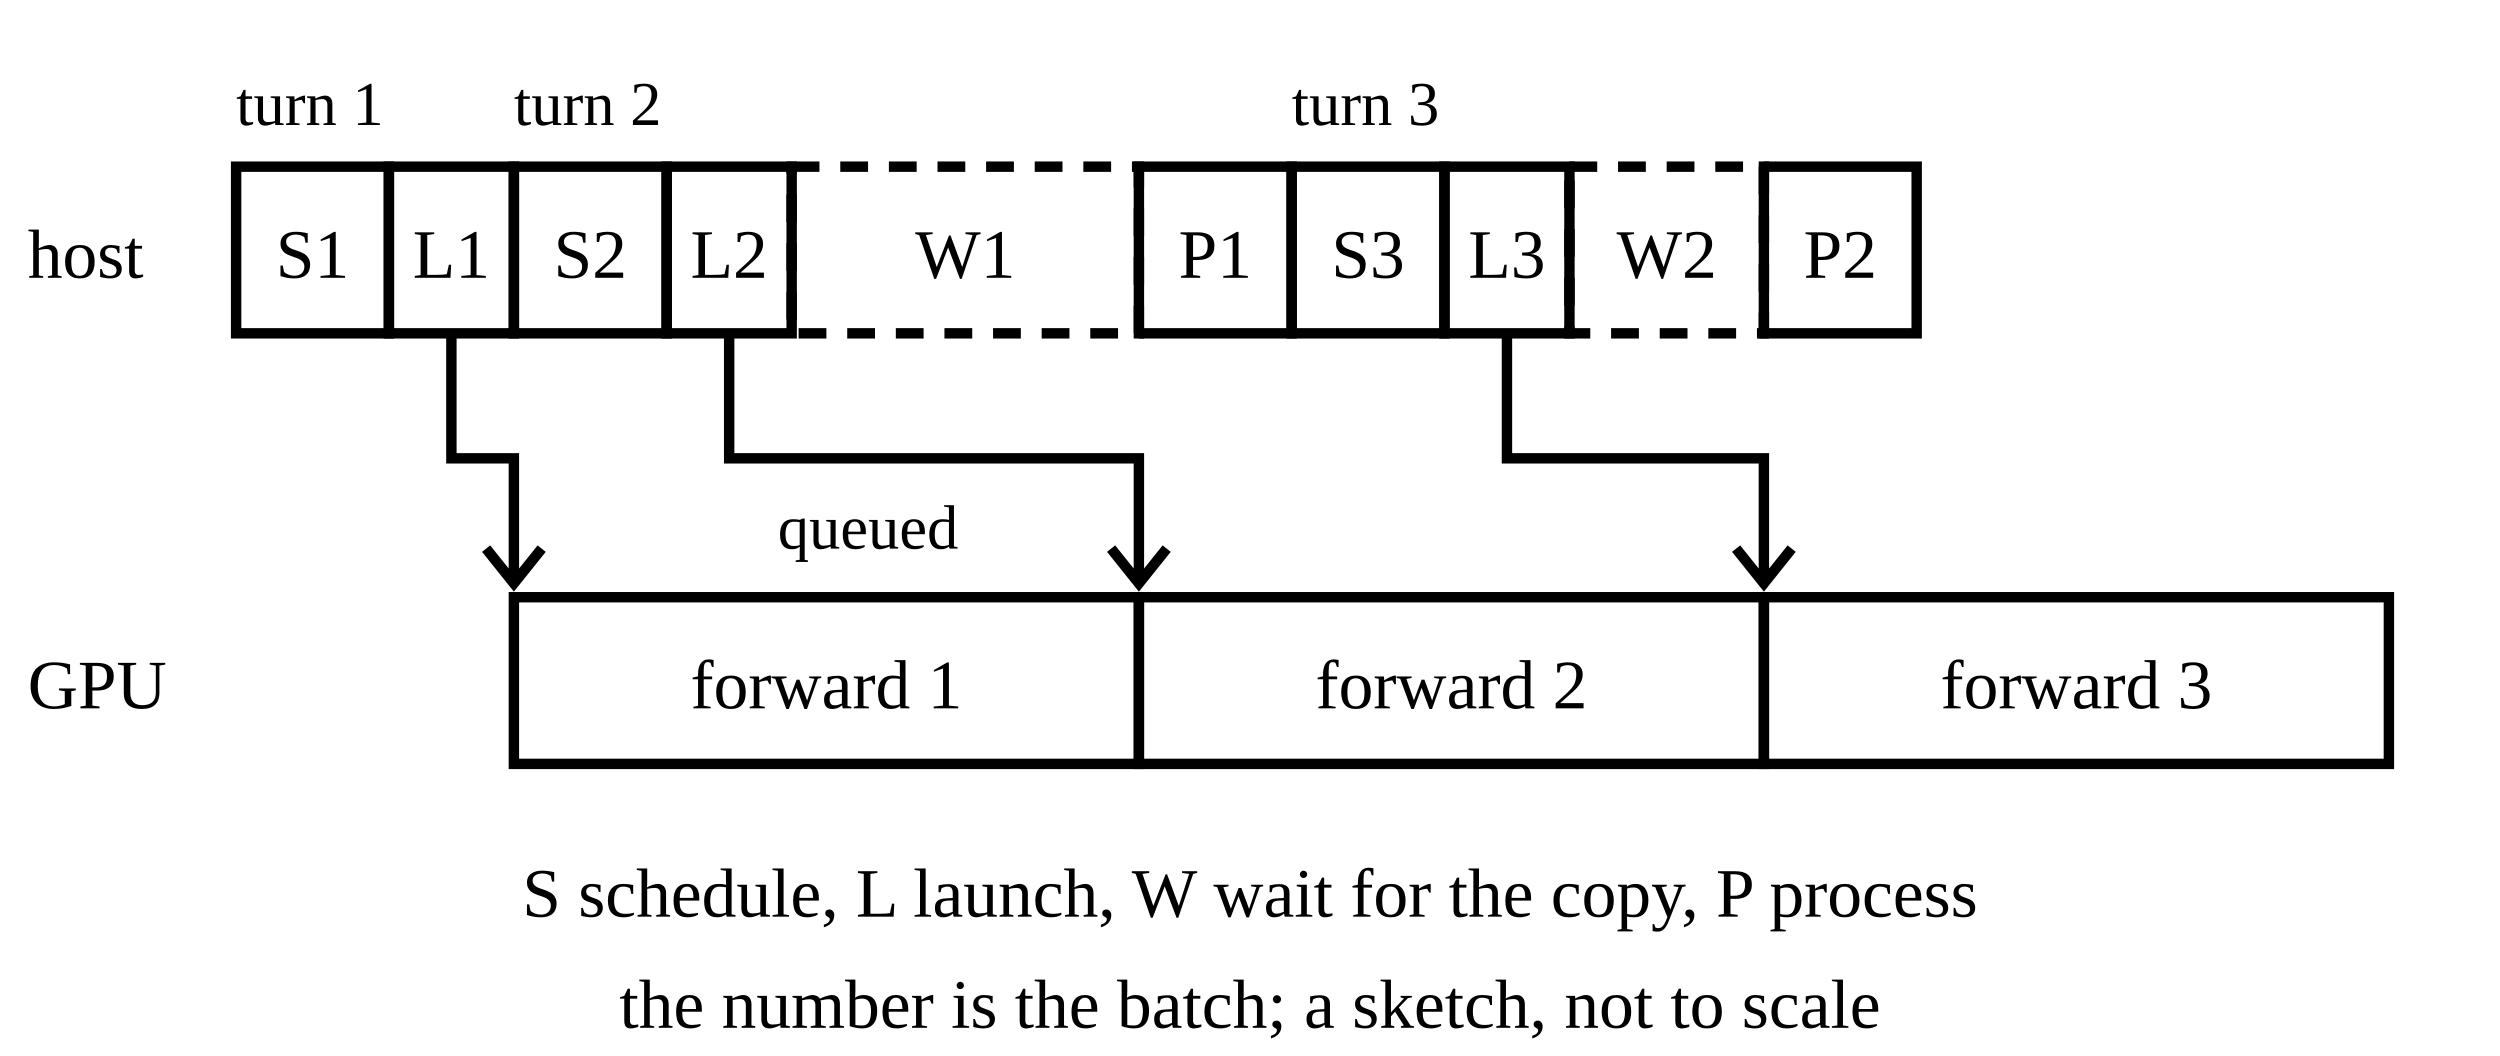
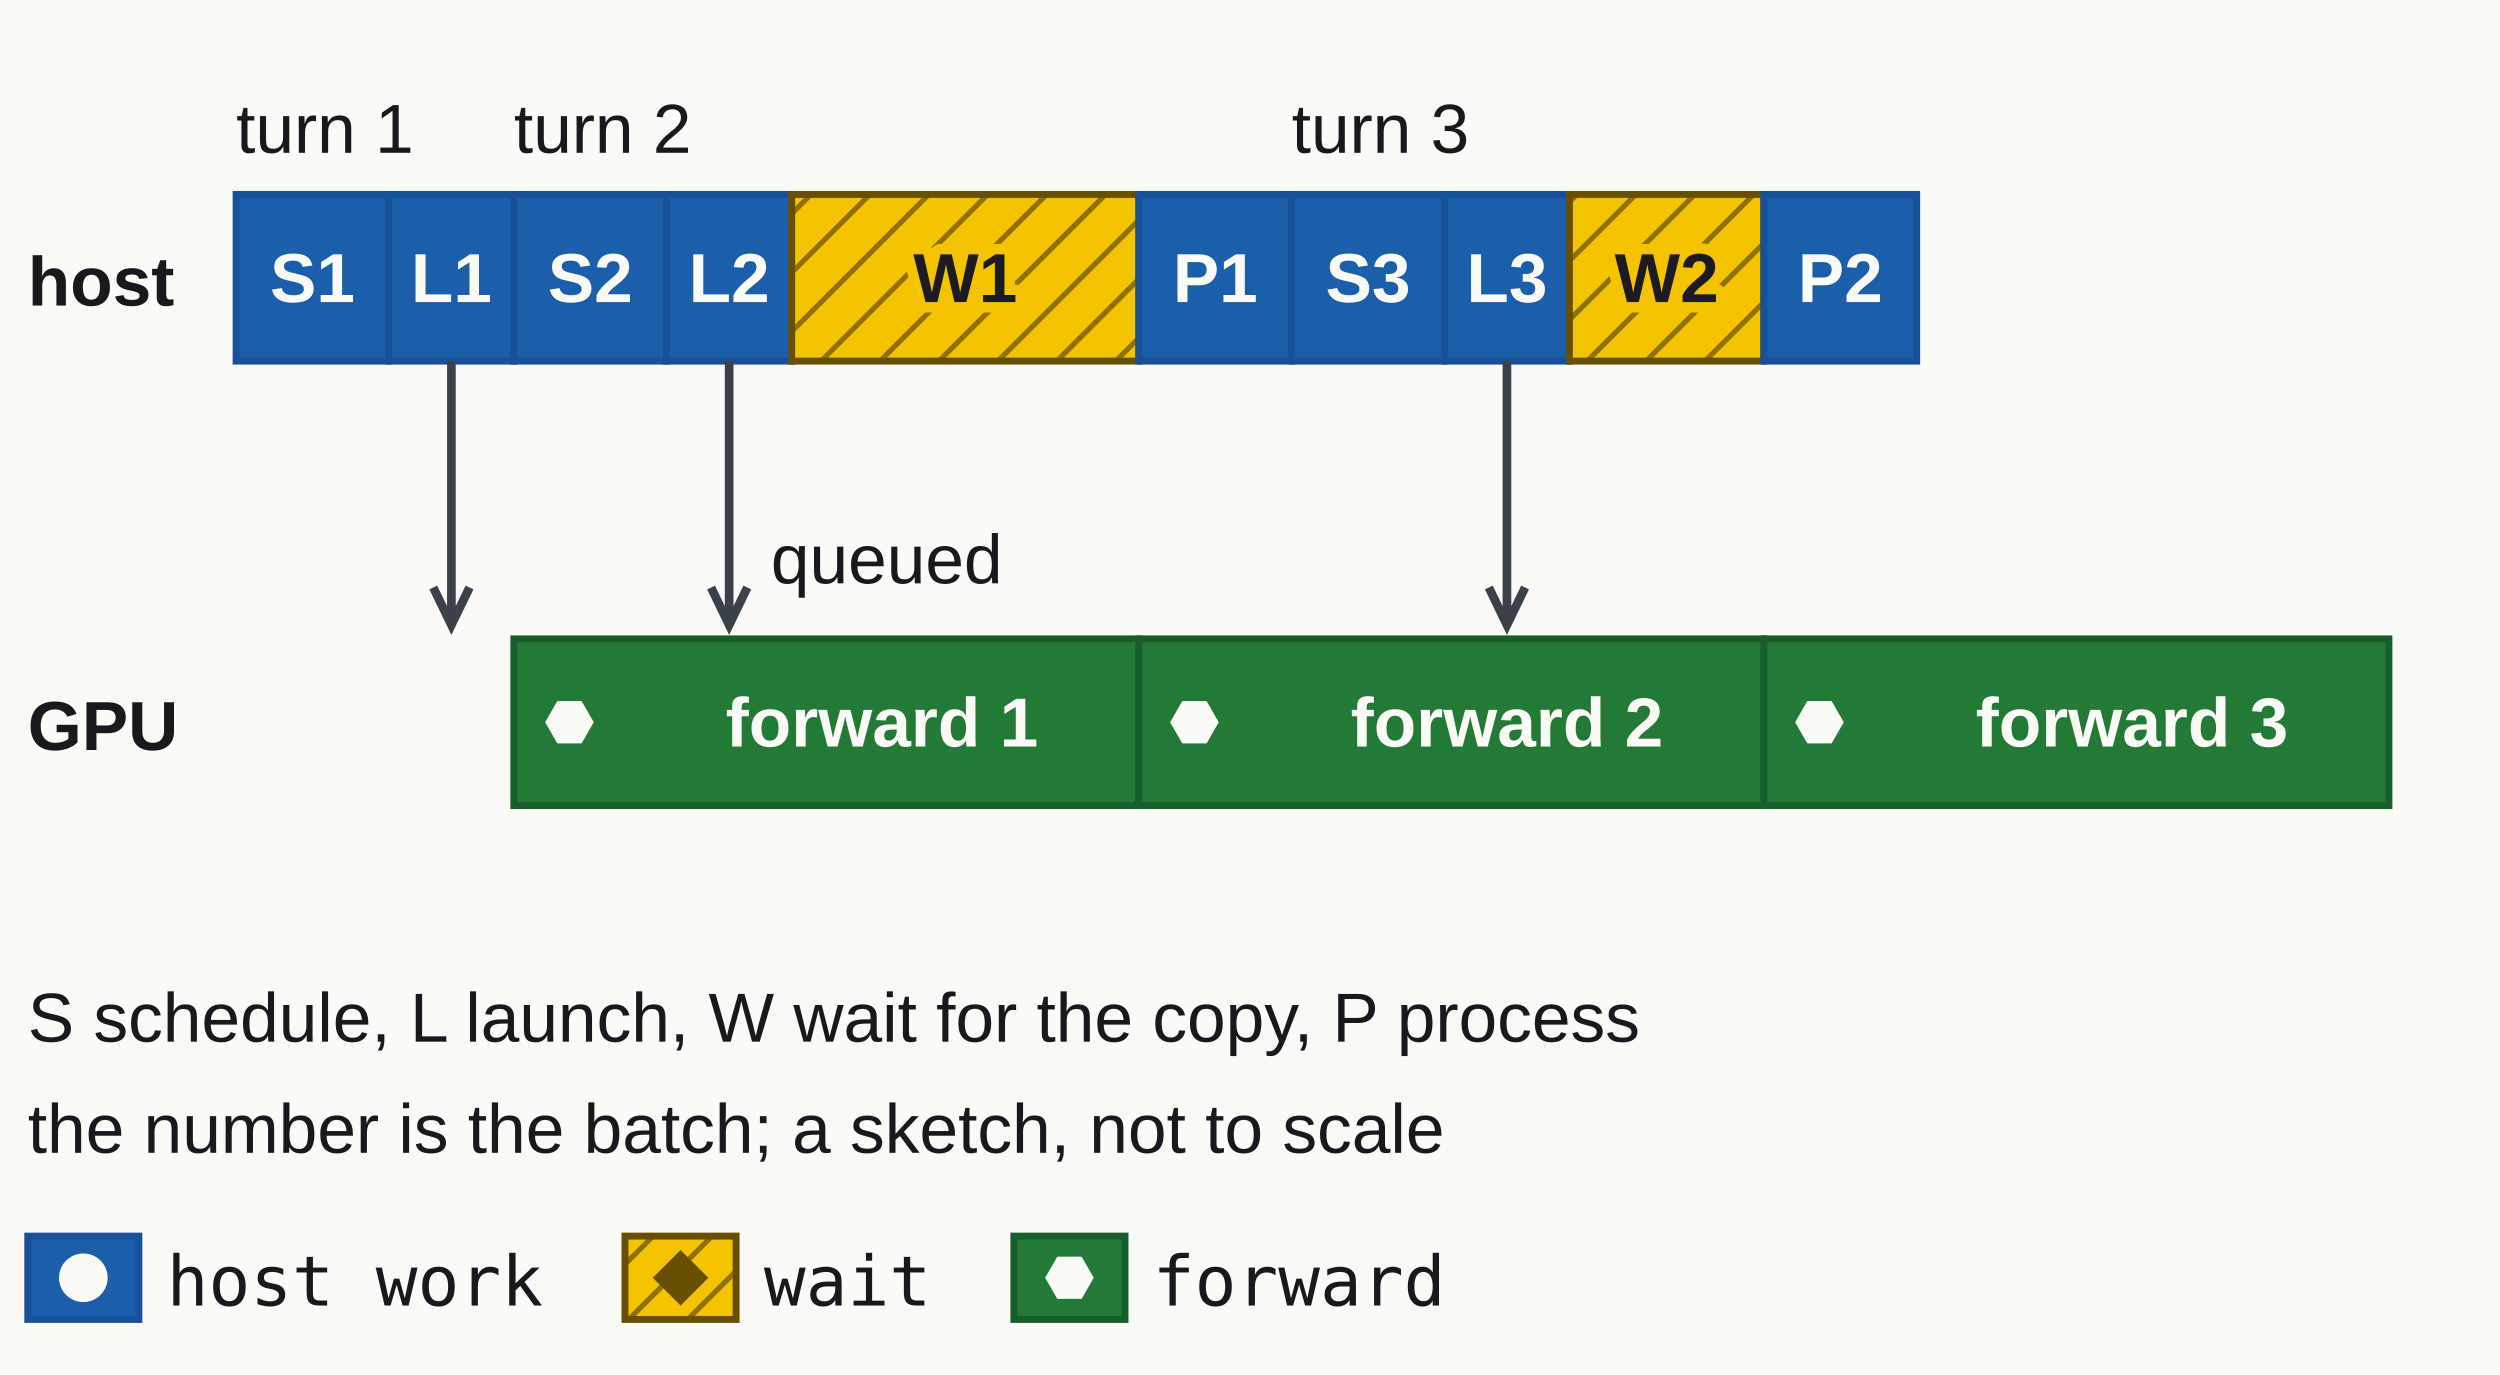
- <svg xmlns="http://www.w3.org/2000/svg" viewBox="0 0 360 152" width="360" height="152" fill="none" stroke="currentColor" stroke-width="1.5">
-   <rect x="34" y="24" width="22" height="24" />
-   <rect x="56" y="24" width="18" height="24" />
-   <rect x="74" y="24" width="22" height="24" />
-   <rect x="96" y="24" width="18" height="24" />
-   <rect x="114" y="24" width="50" height="24" stroke-dasharray="4 3" />
-   <rect x="164" y="24" width="22" height="24" />
-   <rect x="186" y="24" width="22" height="24" />
-   <rect x="208" y="24" width="18" height="24" />
-   <rect x="226" y="24" width="28" height="24" stroke-dasharray="4 3" />
-   <rect x="254" y="24" width="22" height="24" />
-   <rect x="74" y="86" width="90" height="24" />
-   <rect x="164" y="86" width="90" height="24" />
-   <rect x="254" y="86" width="90" height="24" />
-   <g stroke="none" fill="currentColor" font-size="10" text-anchor="middle">
-     <text x="45" y="40">S1</text>
-     <text x="65" y="40">L1</text>
-     <text x="85" y="40">S2</text>
-     <text x="105" y="40">L2</text>
-     <text x="139" y="40">W1</text>
-     <text x="175" y="40">P1</text>
-     <text x="197" y="40">S3</text>
-     <text x="217" y="40">L3</text>
-     <text x="240" y="40">W2</text>
-     <text x="265" y="40">P2</text>
-     <text x="119" y="102">forward 1</text>
-     <text x="209" y="102">forward 2</text>
-     <text x="299" y="102">forward 3</text>
-     <text x="180" y="132">S schedule, L launch, W wait for the copy, P process</text>
-     <text x="180" y="148">the number is the batch; a sketch, not to scale</text>
+ <svg xmlns="http://www.w3.org/2000/svg" viewBox="0 0 360 198" width="360" height="198">
+   <defs>
+     <pattern id="code-yellow" width="6" height="6" patternUnits="userSpaceOnUse" patternTransform="rotate(45)">
+       <path d="M0 0V6" stroke="#685000" stroke-width="1.5" stroke-opacity="0.7" />
+     </pattern>
+   </defs>
+   <rect width="360" height="198" fill="#fafaf6" />
+   <text x="4" y="44" font-family="'Atkinson Hyperlegible', system-ui, 'Segoe UI', Arial, sans-serif" font-size="10" font-weight="700" fill="#17191d" text-anchor="start" stroke="#fafaf6" stroke-width="3" stroke-linejoin="round" paint-order="stroke">host</text>
+   <text x="4" y="108" font-family="'Atkinson Hyperlegible', system-ui, 'Segoe UI', Arial, sans-serif" font-size="10" font-weight="700" fill="#17191d" text-anchor="start" stroke="#fafaf6" stroke-width="3" stroke-linejoin="round" paint-order="stroke">GPU</text>
+   <g class="box" data-slot="blue">
+     <rect x="34" y="28" width="22" height="24" fill="#1b5faa" stroke="#18509a" stroke-width="1" />
+     <text x="45" y="43.5" font-family="'Atkinson Hyperlegible', system-ui, 'Segoe UI', Arial, sans-serif" font-size="10" font-weight="700" fill="#fafaf6" text-anchor="middle">S1</text>
  </g>
-   <g stroke="none" fill="currentColor" font-size="10">
-     <text x="4" y="40">host</text>
-     <text x="4" y="102">GPU</text>
+   <g class="box" data-slot="blue">
+     <rect x="56" y="28" width="18" height="24" fill="#1b5faa" stroke="#18509a" stroke-width="1" />
+     <text x="65" y="43.5" font-family="'Atkinson Hyperlegible', system-ui, 'Segoe UI', Arial, sans-serif" font-size="10" font-weight="700" fill="#fafaf6" text-anchor="middle">L1</text>
  </g>
-   <g stroke="none" fill="currentColor" font-size="9">
-     <text x="34" y="18">turn 1</text>
-     <text x="74" y="18">turn 2</text>
-     <text x="186" y="18">turn 3</text>
-     <text x="112" y="79">queued</text>
+   <g class="box" data-slot="blue">
+     <rect x="74" y="28" width="22" height="24" fill="#1b5faa" stroke="#18509a" stroke-width="1" />
+     <text x="85" y="43.5" font-family="'Atkinson Hyperlegible', system-ui, 'Segoe UI', Arial, sans-serif" font-size="10" font-weight="700" fill="#fafaf6" text-anchor="middle">S2</text>
  </g>
-   <path d="M65 48V66H74V84M70 79L74 84L78 79" />
-   <path d="M105 48V66H164V84M160 79L164 84L168 79" />
-   <path d="M217 48V66H254V84M250 79L254 84L258 79" />
+   <g class="box" data-slot="blue">
+     <rect x="96" y="28" width="18" height="24" fill="#1b5faa" stroke="#18509a" stroke-width="1" />
+     <text x="105" y="43.5" font-family="'Atkinson Hyperlegible', system-ui, 'Segoe UI', Arial, sans-serif" font-size="10" font-weight="700" fill="#fafaf6" text-anchor="middle">L2</text>
+   </g>
+   <g class="box" data-slot="yellow">
+     <rect x="114" y="28" width="50" height="24" fill="#f5c400" stroke="#685000" stroke-width="1" />
+     <rect x="114" y="28" width="50" height="24" fill="url(#code-yellow)" stroke="none" />
+     <text x="139" y="43.5" font-family="'Atkinson Hyperlegible', system-ui, 'Segoe UI', Arial, sans-serif" font-size="10" font-weight="700" fill="#1d1b22" text-anchor="middle" stroke="#f5c400" stroke-width="3" paint-order="stroke" stroke-linejoin="round">W1</text>
+   </g>
+   <g class="box" data-slot="blue">
+     <rect x="164" y="28" width="22" height="24" fill="#1b5faa" stroke="#18509a" stroke-width="1" />
+     <text x="175" y="43.5" font-family="'Atkinson Hyperlegible', system-ui, 'Segoe UI', Arial, sans-serif" font-size="10" font-weight="700" fill="#fafaf6" text-anchor="middle">P1</text>
+   </g>
+   <g class="box" data-slot="blue">
+     <rect x="186" y="28" width="22" height="24" fill="#1b5faa" stroke="#18509a" stroke-width="1" />
+     <text x="197" y="43.5" font-family="'Atkinson Hyperlegible', system-ui, 'Segoe UI', Arial, sans-serif" font-size="10" font-weight="700" fill="#fafaf6" text-anchor="middle">S3</text>
+   </g>
+   <g class="box" data-slot="blue">
+     <rect x="208" y="28" width="18" height="24" fill="#1b5faa" stroke="#18509a" stroke-width="1" />
+     <text x="217" y="43.5" font-family="'Atkinson Hyperlegible', system-ui, 'Segoe UI', Arial, sans-serif" font-size="10" font-weight="700" fill="#fafaf6" text-anchor="middle">L3</text>
+   </g>
+   <g class="box" data-slot="yellow">
+     <rect x="226" y="28" width="28" height="24" fill="#f5c400" stroke="#685000" stroke-width="1" />
+     <rect x="226" y="28" width="28" height="24" fill="url(#code-yellow)" stroke="none" />
+     <text x="240" y="43.5" font-family="'Atkinson Hyperlegible', system-ui, 'Segoe UI', Arial, sans-serif" font-size="10" font-weight="700" fill="#1d1b22" text-anchor="middle" stroke="#f5c400" stroke-width="3" paint-order="stroke" stroke-linejoin="round">W2</text>
+   </g>
+   <g class="box" data-slot="blue">
+     <rect x="254" y="28" width="22" height="24" fill="#1b5faa" stroke="#18509a" stroke-width="1" />
+     <text x="265" y="43.5" font-family="'Atkinson Hyperlegible', system-ui, 'Segoe UI', Arial, sans-serif" font-size="10" font-weight="700" fill="#fafaf6" text-anchor="middle">P2</text>
+   </g>
+   <g class="box" data-slot="green">
+     <rect x="74" y="92" width="90" height="24" fill="#237a37" stroke="#185e2c" stroke-width="1" />
+     <g class="glyph" data-slot="green">
+       <polygon points="78.5,104 80.25,100.95 83.75,100.95 85.5,104 83.75,107.05 80.25,107.05" fill="#fafaf6" />
+     </g>
+     <text x="127" y="107.5" font-family="'Atkinson Hyperlegible', system-ui, 'Segoe UI', Arial, sans-serif" font-size="10" font-weight="700" fill="#fafaf6" text-anchor="middle">forward 1</text>
+   </g>
+   <g class="box" data-slot="green">
+     <rect x="164" y="92" width="90" height="24" fill="#237a37" stroke="#185e2c" stroke-width="1" />
+     <g class="glyph" data-slot="green">
+       <polygon points="168.5,104 170.25,100.95 173.75,100.95 175.5,104 173.75,107.05 170.25,107.05" fill="#fafaf6" />
+     </g>
+     <text x="217" y="107.5" font-family="'Atkinson Hyperlegible', system-ui, 'Segoe UI', Arial, sans-serif" font-size="10" font-weight="700" fill="#fafaf6" text-anchor="middle">forward 2</text>
+   </g>
+   <g class="box" data-slot="green">
+     <rect x="254" y="92" width="90" height="24" fill="#237a37" stroke="#185e2c" stroke-width="1" />
+     <g class="glyph" data-slot="green">
+       <polygon points="258.5,104 260.25,100.95 263.75,100.95 265.5,104 263.75,107.05 260.25,107.05" fill="#fafaf6" />
+     </g>
+     <text x="307" y="107.5" font-family="'Atkinson Hyperlegible', system-ui, 'Segoe UI', Arial, sans-serif" font-size="10" font-weight="700" fill="#fafaf6" text-anchor="middle">forward 3</text>
+   </g>
+   <text x="34" y="22" font-family="'Atkinson Hyperlegible', system-ui, 'Segoe UI', Arial, sans-serif" font-size="10" fill="#17191d" text-anchor="start" stroke="#fafaf6" stroke-width="3" stroke-linejoin="round" paint-order="stroke">turn 1</text>
+   <text x="74" y="22" font-family="'Atkinson Hyperlegible', system-ui, 'Segoe UI', Arial, sans-serif" font-size="10" fill="#17191d" text-anchor="start" stroke="#fafaf6" stroke-width="3" stroke-linejoin="round" paint-order="stroke">turn 2</text>
+   <text x="186" y="22" font-family="'Atkinson Hyperlegible', system-ui, 'Segoe UI', Arial, sans-serif" font-size="10" fill="#17191d" text-anchor="start" stroke="#fafaf6" stroke-width="3" stroke-linejoin="round" paint-order="stroke">turn 3</text>
+   <path class="arrow" d="M65 52L65 90M67.61 84.6L65 90L62.39 84.6" fill="none" stroke="#3b4148" stroke-width="1.25" />
+   <path class="arrow" d="M105 52L105 90M107.61 84.6L105 90L102.39 84.6" fill="none" stroke="#3b4148" stroke-width="1.25" />
+   <path class="arrow" d="M217 52L217 90M219.61 84.6L217 90L214.39 84.6" fill="none" stroke="#3b4148" stroke-width="1.25" />
+   <text x="111" y="84" font-family="'Atkinson Hyperlegible', system-ui, 'Segoe UI', Arial, sans-serif" font-size="10" fill="#17191d" text-anchor="start" stroke="#fafaf6" stroke-width="3" stroke-linejoin="round" paint-order="stroke">queued</text>
+   <text x="4" y="150" font-family="'Atkinson Hyperlegible', system-ui, 'Segoe UI', Arial, sans-serif" font-size="10" fill="#17191d" text-anchor="start" stroke="#fafaf6" stroke-width="3" stroke-linejoin="round" paint-order="stroke">S schedule, L launch, W wait for the copy, P process</text>
+   <text x="4" y="166" font-family="'Atkinson Hyperlegible', system-ui, 'Segoe UI', Arial, sans-serif" font-size="10" fill="#17191d" text-anchor="start" stroke="#fafaf6" stroke-width="3" stroke-linejoin="round" paint-order="stroke">the number is the batch; a sketch, not to scale</text>
+   <g class="key" data-slot="blue">
+     <rect x="4" y="178" width="16" height="12" fill="#1b5faa" stroke="#18509a" stroke-width="1" />
+   </g>
+   <g class="glyph" data-slot="blue">
+     <circle cx="12" cy="184" r="3.5" fill="#fafaf6" />
+   </g>
+   <text x="24" y="188" font-family="'Atkinson Hyperlegible Mono', ui-monospace, 'SF Mono', Menlo, Consolas, monospace" font-size="10" fill="#17191d" text-anchor="start" stroke="#fafaf6" stroke-width="3" stroke-linejoin="round" paint-order="stroke">host work</text>
+   <g class="key" data-slot="yellow">
+     <rect x="90" y="178" width="16" height="12" fill="#f5c400" stroke="#685000" stroke-width="1" />
+     <rect x="90" y="178" width="16" height="12" fill="url(#code-yellow)" stroke="none" />
+   </g>
+   <g class="glyph" data-slot="yellow">
+     <polygon points="98,180 102,184 98,188 94,184" fill="#685000" />
+   </g>
+   <text x="110" y="188" font-family="'Atkinson Hyperlegible Mono', ui-monospace, 'SF Mono', Menlo, Consolas, monospace" font-size="10" fill="#17191d" text-anchor="start" stroke="#fafaf6" stroke-width="3" stroke-linejoin="round" paint-order="stroke">wait</text>
+   <g class="key" data-slot="green">
+     <rect x="146" y="178" width="16" height="12" fill="#237a37" stroke="#185e2c" stroke-width="1" />
+   </g>
+   <g class="glyph" data-slot="green">
+     <polygon points="150.5,184 152.25,180.96 155.75,180.96 157.5,184 155.75,187.04 152.25,187.04" fill="#fafaf6" />
+   </g>
+   <text x="166" y="188" font-family="'Atkinson Hyperlegible Mono', ui-monospace, 'SF Mono', Menlo, Consolas, monospace" font-size="10" fill="#17191d" text-anchor="start" stroke="#fafaf6" stroke-width="3" stroke-linejoin="round" paint-order="stroke">forward</text>
</svg>
